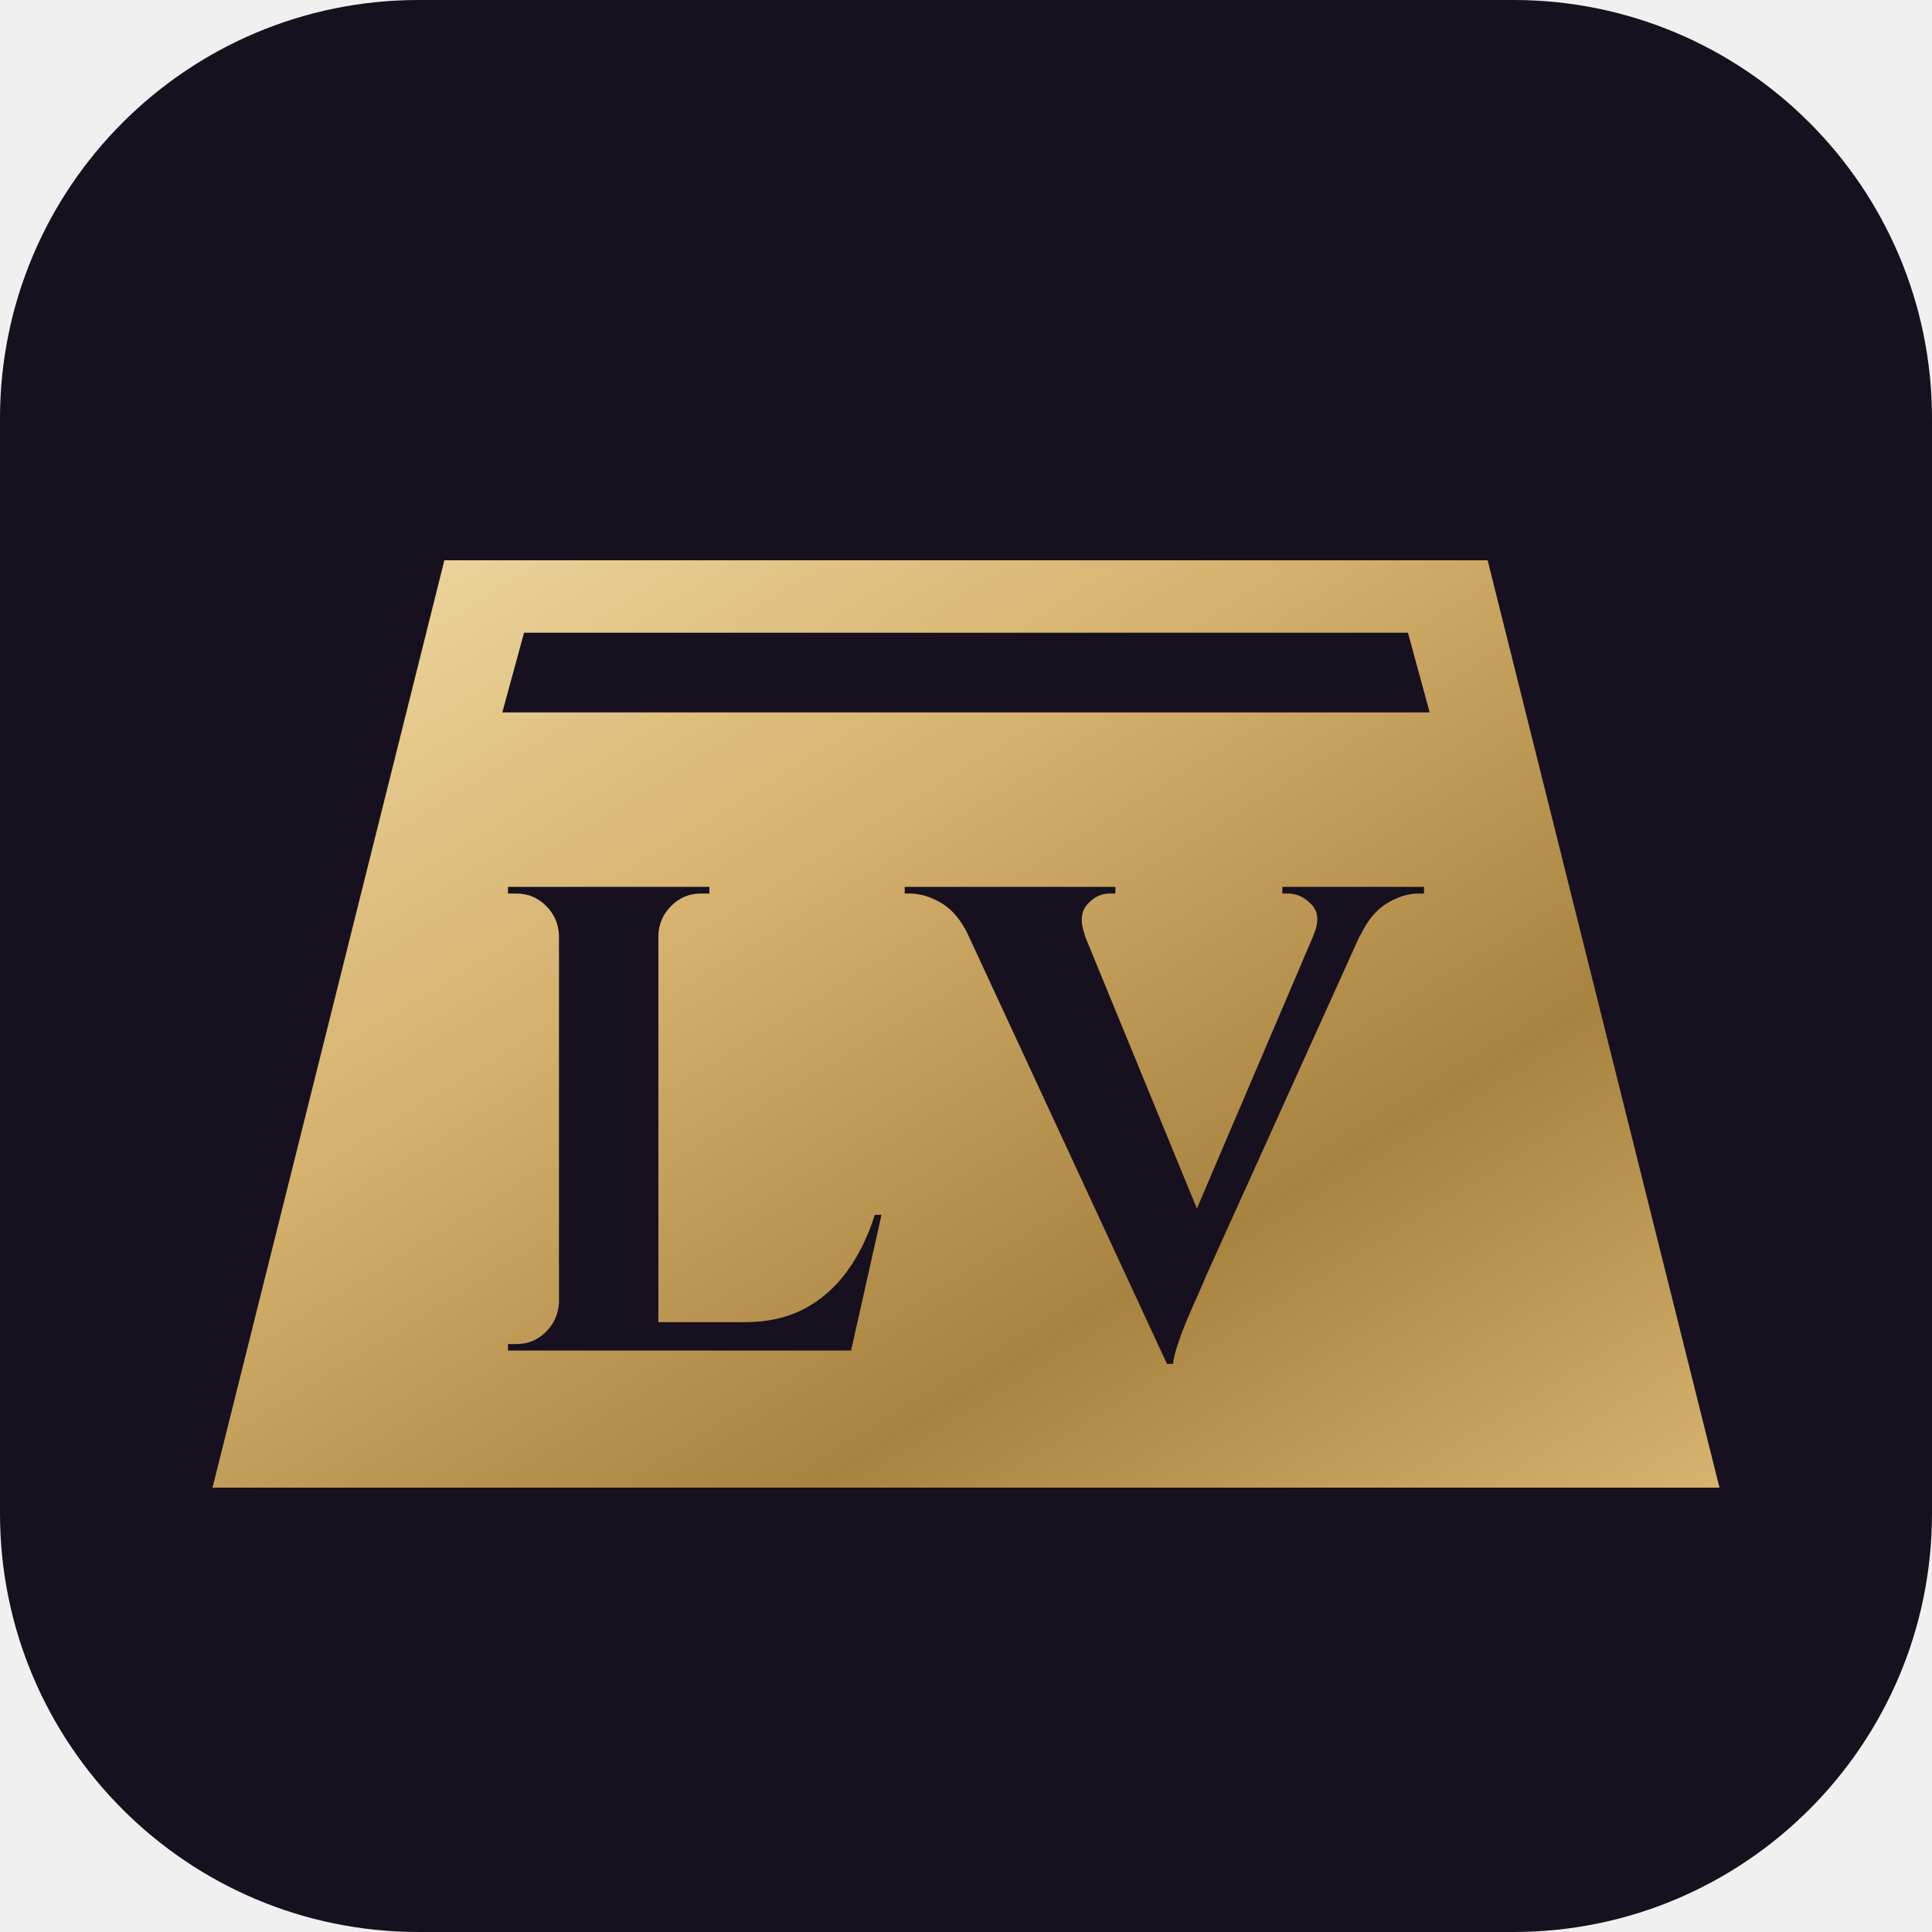
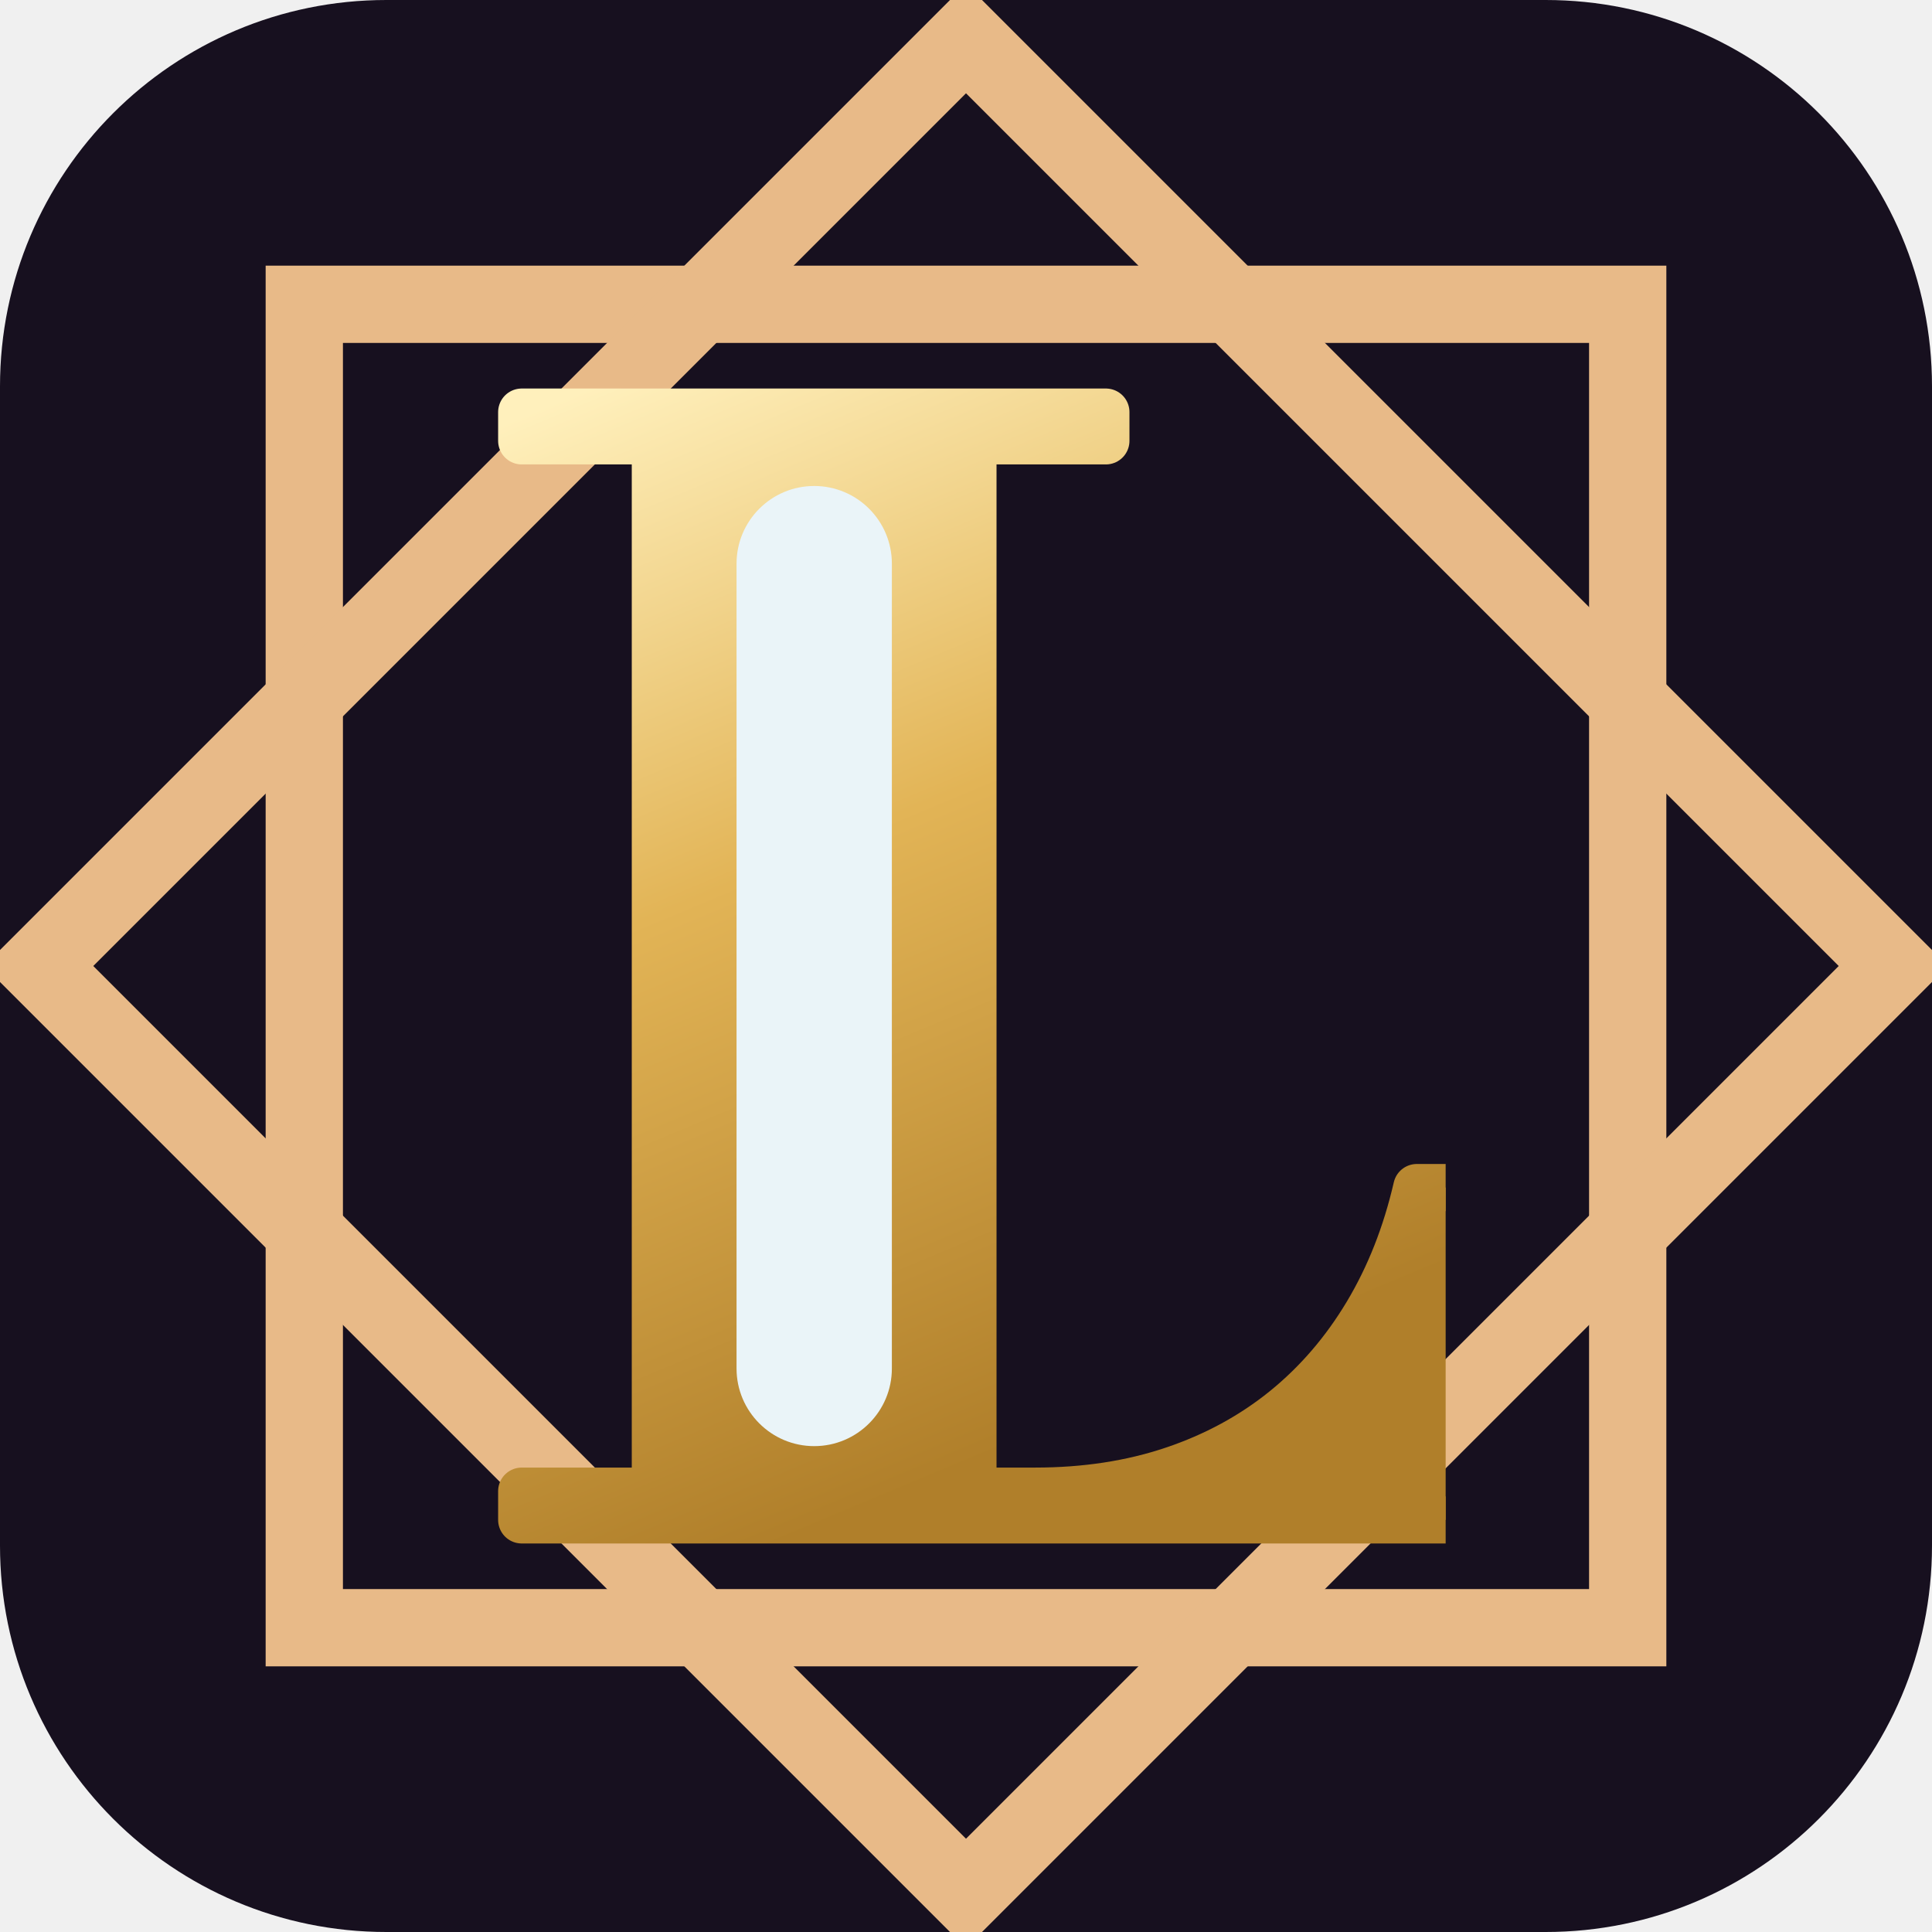
- <svg xmlns="http://www.w3.org/2000/svg" viewBox="0 0 120 120">
+ <svg xmlns="http://www.w3.org/2000/svg" viewBox="0 0 200 200" role="img" aria-label="Luxx4less">
  <defs>
-     <linearGradient id="g" x1="0" y1="0" x2="1" y2="1">
-       <stop offset="0" stop-color="#F0DBA6" />
-       <stop offset=".35" stop-color="#D6B26E" />
-       <stop offset=".7" stop-color="#A8823F" />
-       <stop offset="1" stop-color="#D6B26E" />
+     <linearGradient id="fav-metal" x1="0" y1="0" x2=".35" y2="1">
+       <stop offset="0" stop-color="#FFF0BC" />
+       <stop offset=".45" stop-color="#E2B456" />
+       <stop offset="1" stop-color="#B07F2A" />
    </linearGradient>
-     <mask id="k">
-       <rect width="120" height="120" fill="#fff" />
-       <path d="M29.5 37L90.5 37L92 42.5L28 42.5Z" fill="#000" />
-       <path d="M31.91 54.54L38.77 54.54L38.77 86.54L31.91 86.54L31.91 54.54M38.63 84.58L50.83 84.58L51.93 86.54L38.63 86.54L38.63 84.58M53.71 77.17L54.17 77.17L52.07 86.54L43.11 86.54L44.75 84.58Q47.04 84.58 48.78 83.69Q50.51 82.79 51.75 81.13Q52.98 79.46 53.71 77.17M31.91 83.21L32.05 83.21L32.05 86.54L28.39 86.54L28.39 86.09Q28.39 86.09 28.69 86.09Q28.98 86.09 28.98 86.09Q30.17 86.09 31.02 85.24Q31.86 84.39 31.91 83.21M32.05 54.54L32.05 57.88L31.91 57.88Q31.86 56.69 31.02 55.85Q30.17 55 28.98 55Q28.98 55 28.69 55Q28.39 55 28.39 55L28.39 54.54L32.05 54.54M38.77 57.88L38.63 57.88L38.63 54.54L42.29 54.54L42.29 55Q42.24 55 41.97 55Q41.69 55 41.69 55Q40.50 55 39.66 55.85Q38.81 56.69 38.77 57.88" fill="#000" />
-       <path d="M76.71 78.63L73.87 87.46L58.74 54.82L66.93 54.82L76.71 78.63M74.29 87.46L73.87 87.46L73.74 81.88L85.35 54.68L88.64 54.68L76.53 81.47Q76.43 81.74 76.09 82.50Q75.75 83.25 75.34 84.21Q74.93 85.17 74.63 86.06Q74.33 86.95 74.29 87.46M87.22 57.88L83.98 57.88Q84.57 56.51 83.84 55.75Q83.11 55 82.24 55L81.83 55L81.83 54.54L91.61 54.54L91.61 55Q91.61 55 91.41 55Q91.20 55 91.20 55Q90.19 55 89.07 55.66Q87.95 56.33 87.22 57.88M68.21 57.88L60.16 57.88Q59.43 56.33 58.31 55.66Q57.19 55 56.14 55Q56.14 55 55.95 55Q55.77 55 55.77 55L55.77 54.54L70.31 54.54L70.31 55L69.90 55Q69.03 55 68.37 55.75Q67.70 56.51 68.21 57.88" fill="#000" />
-     </mask>
  </defs>
-   <rect width="120" height="120" rx="26" fill="#17101F" />
-   <g transform="translate(6 6) scale(0.9)">
-     <g fill="url(#g)" mask="url(#k)">
-       <path d="M24 32L96 32L112 96L8 96Z" fill-rule="evenodd" />
+   <rect width="200" height="200" rx="40" fill="#17101F" />
+   <g>
+     <g fill="none" stroke="#E8BA88" stroke-width="8" stroke-linejoin="miter">
+       <path d="M31.5 31.5H168.5V168.5H31.5Z" />
+       <path d="M100 4L196 100L100 196L4 100Z" />
+     </g>
+     <g transform="translate(100 100) scale(1.22) translate(-100 -100)">
+       <path d="M140.70 147L62.30 147L62.30 144.56L73.64 144.56L73.64 55.44L62.30 55.44L62.30 53L111.87 53L111.87 55.44L100.59 55.44L100.59 144.56L105.86 144.56Q112.25 144.56 117.57 142.77Q122.90 140.98 127.04 137.63Q131.17 134.28 134.02 129.52Q136.88 124.75 138.25 118.80L140.70 118.80" fill="url(#fav-metal)" stroke="url(#fav-metal)" stroke-width="4" stroke-linejoin="round" paint-order="stroke" />
+       <rect x="80.53" y="59.27" width="13.18" height="81.47" rx="6.59" fill="#EAF4F8" />
    </g>
  </g>
</svg>
